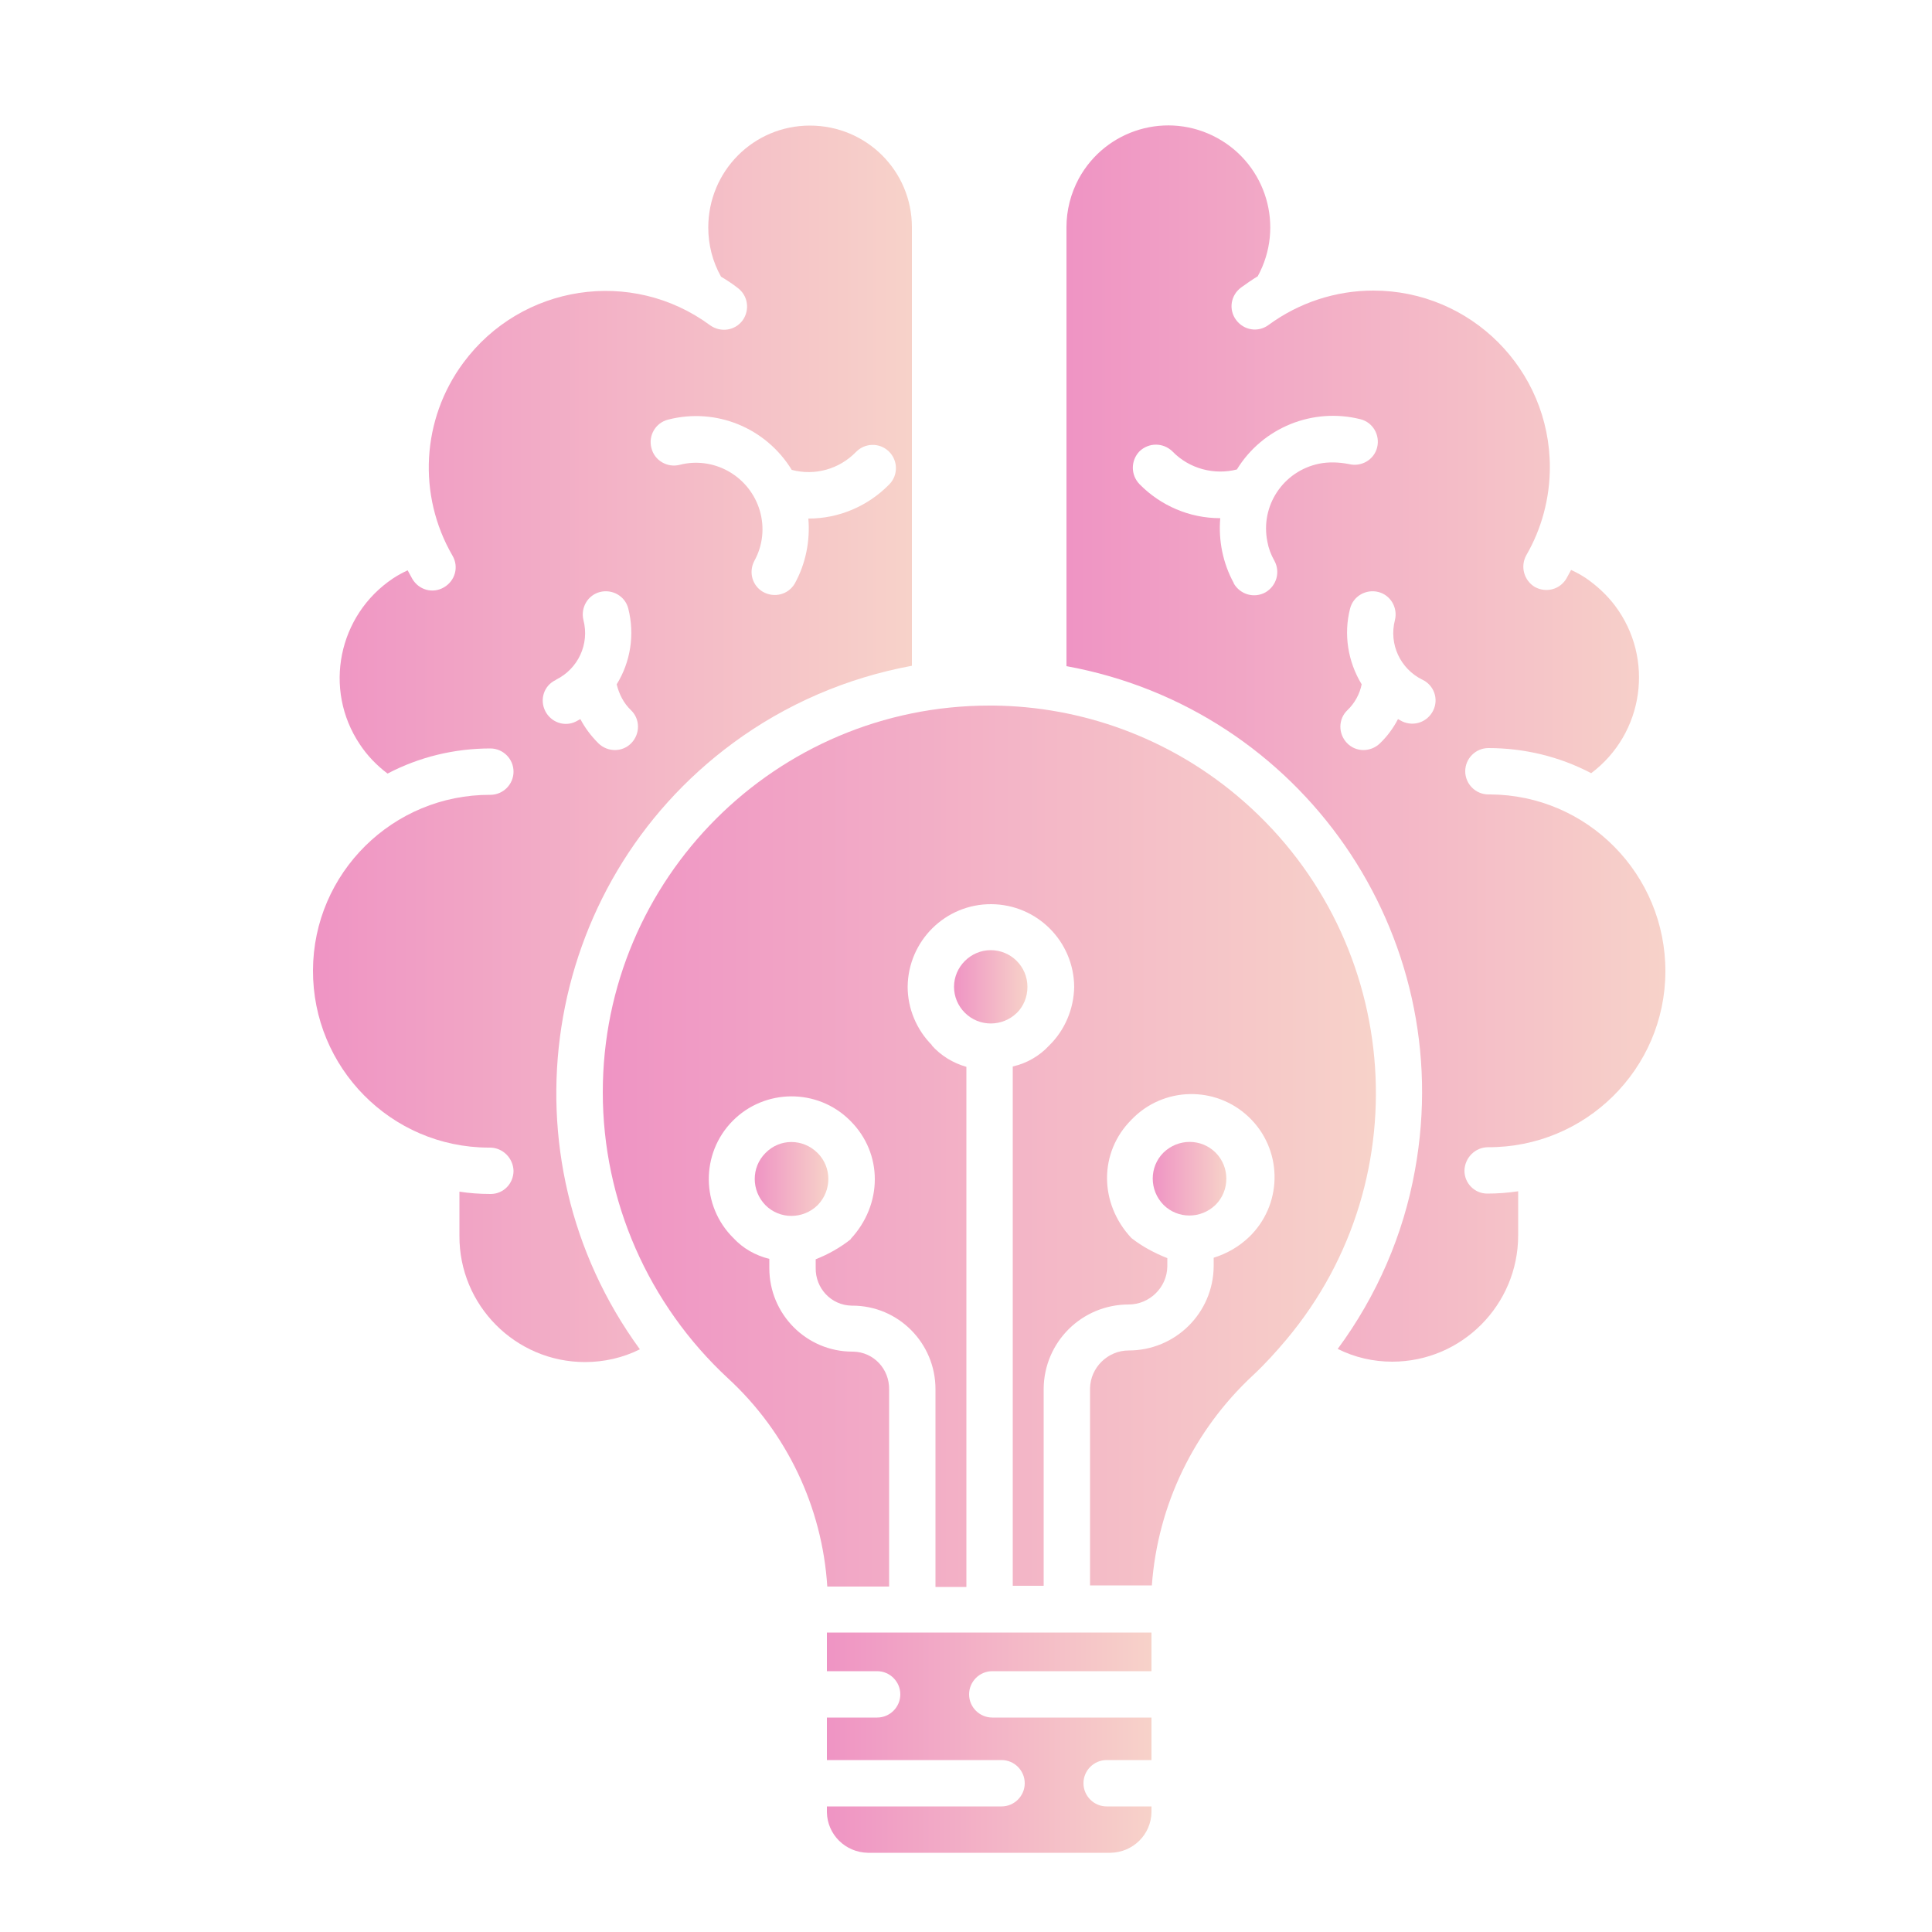
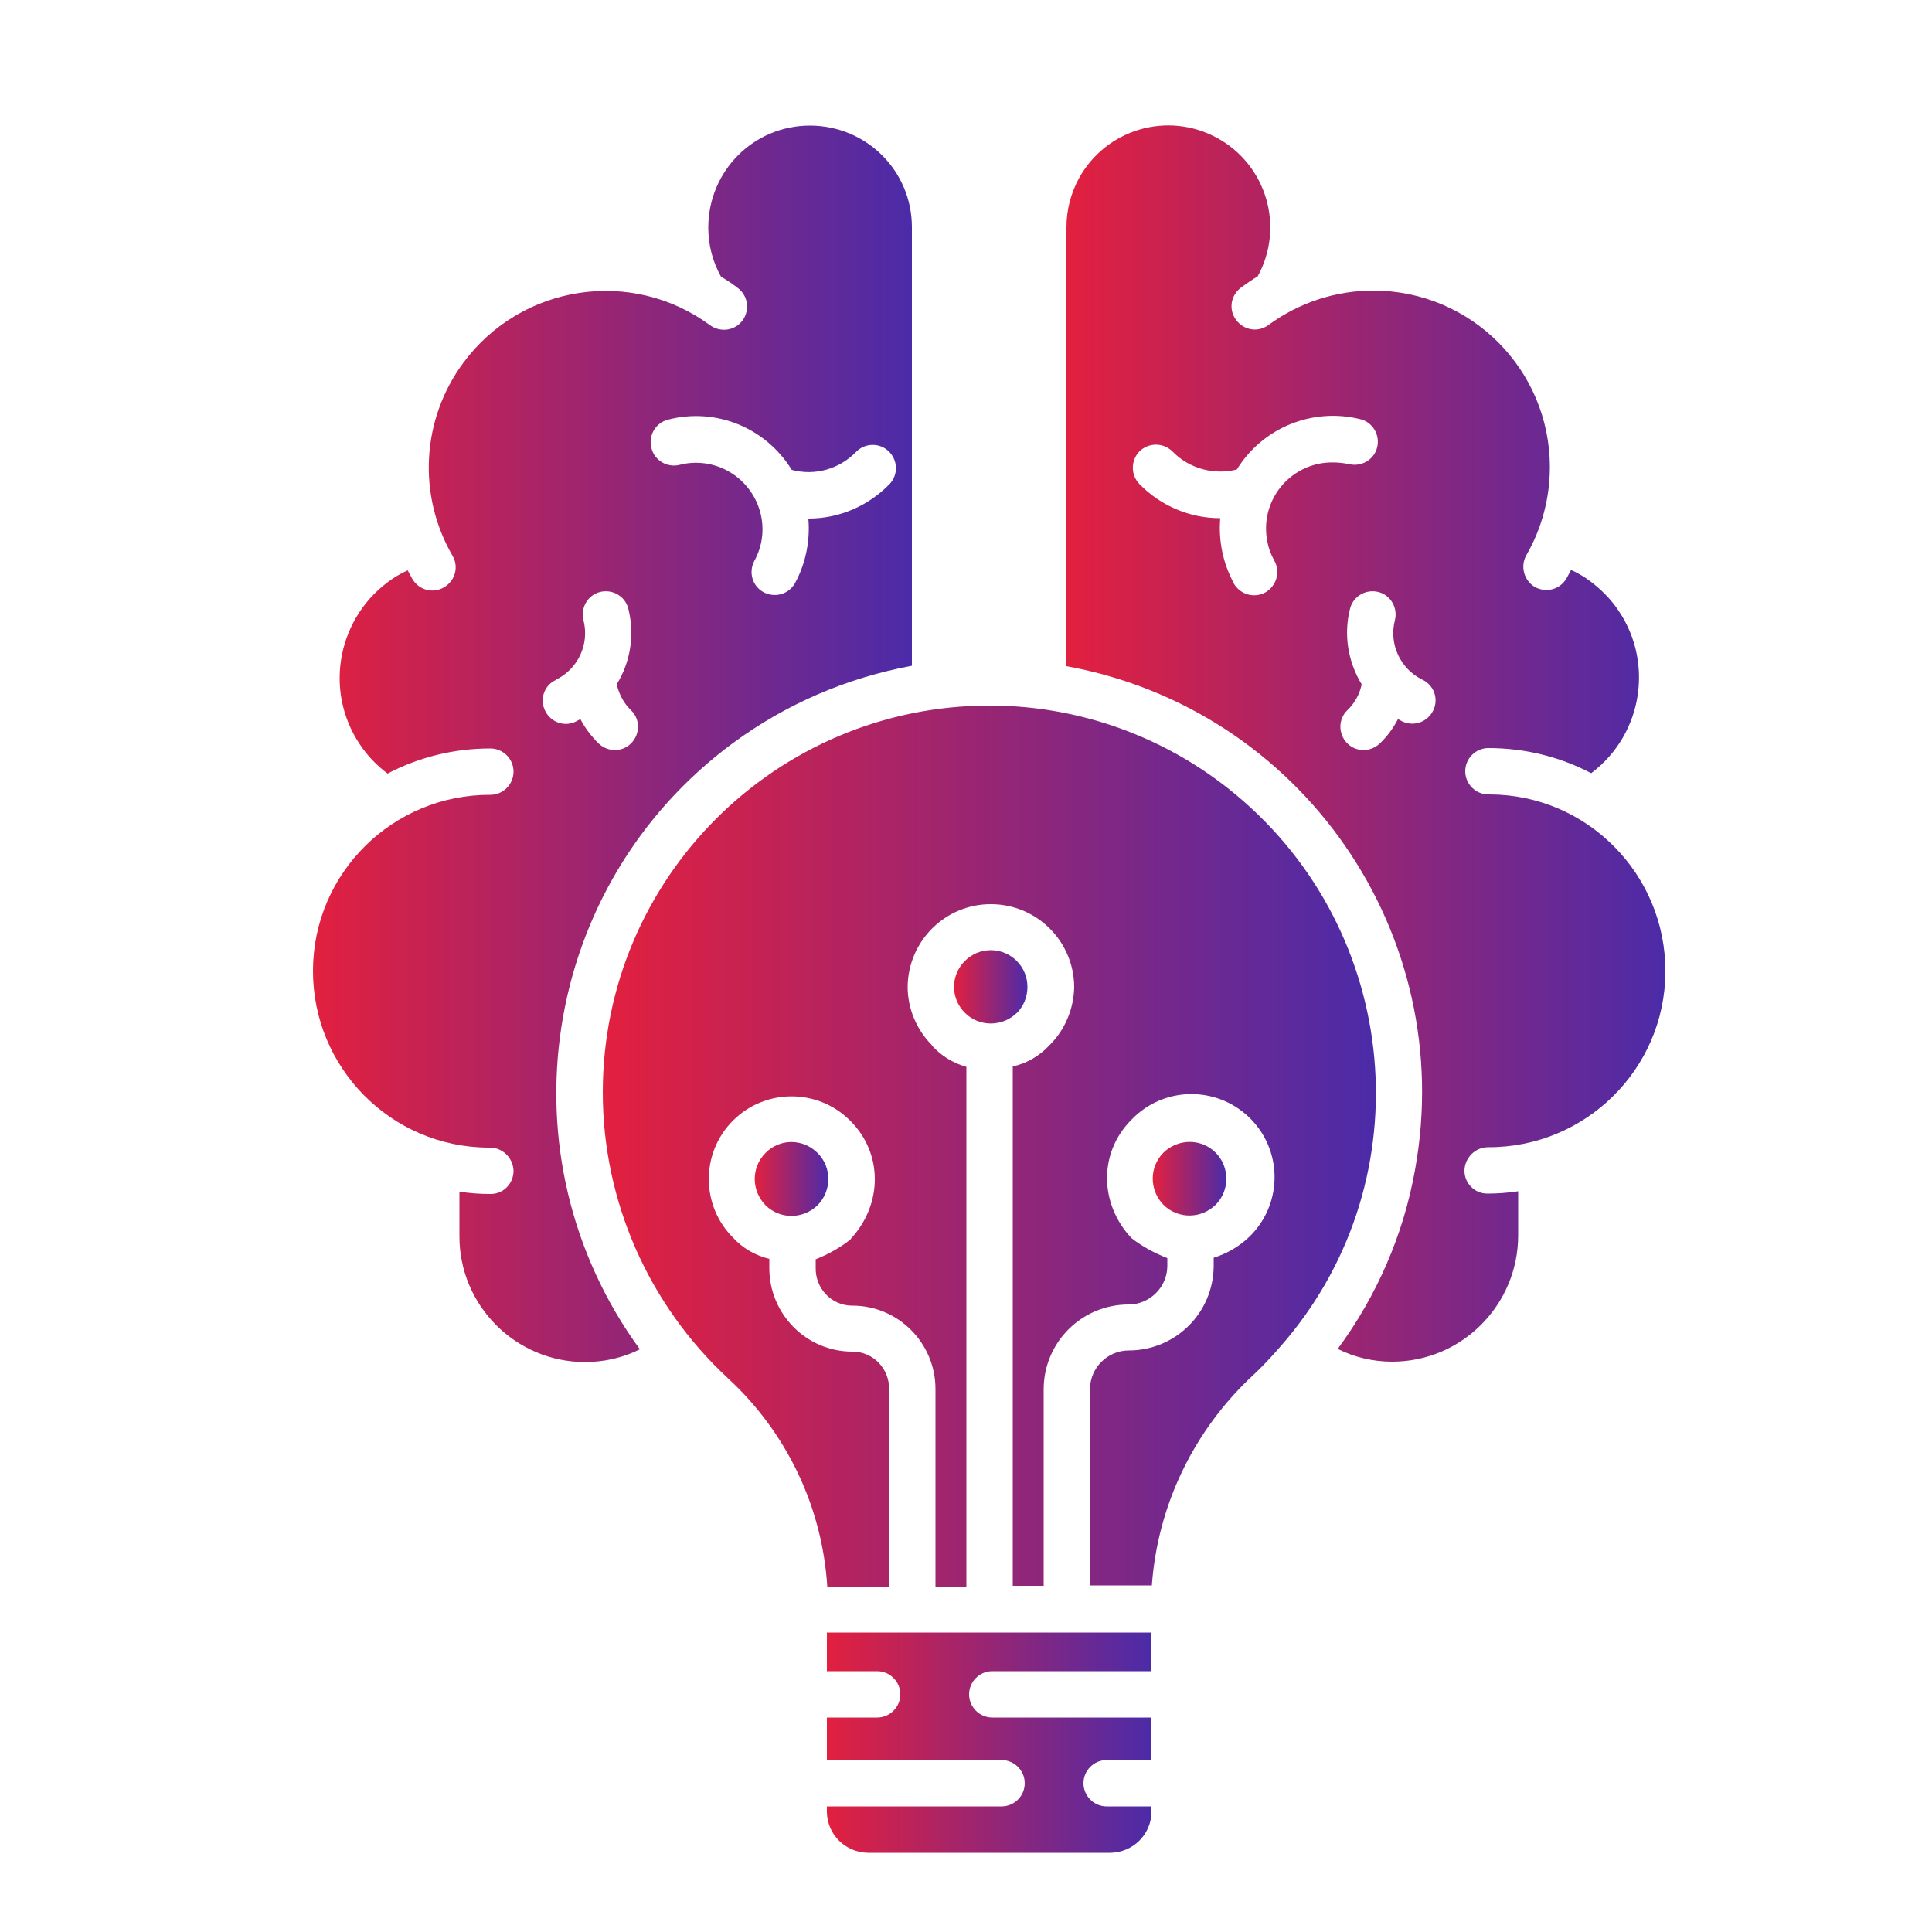
<svg xmlns="http://www.w3.org/2000/svg" width="500" height="500" fill="url(#Gradient1)">
  <defs>
    <linearGradient id="Gradient1">
      <stop class="stop1" offset="0%" />
      <stop class="stop2" offset="100%" />
    </linearGradient>
-     <linearGradient id="Gradient2" x1="0" x2="0" y1="0" y2="1">
-       <stop offset="0%" stop-color="red" />
-       <stop offset="50%" stop-color="black" stop-opacity="0" />
-       <stop offset="100%" stop-color="blue" />
-     </linearGradient>
  </defs>
  <style>
    .stop1 {
-     stop-color: rgb(239 148 196);
+     stop-color: rgb(226, 32, 63);
    }
    .stop2 {
-     stop-color: rgb(247 210 201);
+     stop-color: rgb(76, 43, 168);
    }
  </style>
  <path d="M320,205.8c-17.7-14.8-40-23-63-23.2c-0.3,0-0.6,0-0.9,0c-55.3,0-100.1,44.8-100.1,100.1c0,28.1,11.8,54.9,32.4,74   c15.2,14,24.4,33.3,25.7,53.9h16v-51c0.1-5.3-4-9.7-9.3-9.8c-0.1,0-0.1,0-0.2,0c-11.9,0-21.5-9.7-21.5-21.6c0-0.1,0-0.1,0-0.2v-2.2   c-3.6-0.9-6.8-2.7-9.3-5.4c-8.4-8.3-8.5-21.9-0.2-30.3c8.3-8.4,21.9-8.5,30.3-0.2c0.1,0.1,0.1,0.1,0.2,0.2c8.4,8.4,8.4,21.6,0,30.6   h0.1c-2.8,2.2-5.8,3.9-9.1,5.2v2.2c-0.1,5.3,4,9.7,9.3,9.8c0.1,0,0.1,0,0.2,0c11.9,0,21.5,9.7,21.5,21.6c0,0.1,0,0.1,0,0.2v51h8   V276.1c-3.5-1-6.6-2.9-9-5.6h0.1c-4-4-6.3-9.5-6.3-15.1c0.1-11.9,9.8-21.5,21.7-21.4c11.8,0.1,21.3,9.6,21.4,21.4   c-0.1,5.7-2.4,11.2-6.5,15.2c-2.5,2.7-5.8,4.6-9.4,5.4v134.4h8v-51c0.1-12.1,9.9-21.8,22-21.8c5.4,0,9.9-4.4,10-9.8v-2.2   c-3.3-1.3-6.5-3-9.3-5.2h0c-8.4-9-8.4-22.2,0-30.6c8.2-8.6,21.8-8.9,30.4-0.7c8.6,8.2,8.9,21.8,0.7,30.4c-0.2,0.2-0.4,0.4-0.6,0.6   c-2.6,2.5-5.7,4.3-9.2,5.4v2.2c-0.1,12.1-9.9,21.8-22,21.8c-5.4,0-9.9,4.4-10,9.8v51h16c1.5-20.8,10.9-40.2,26.2-54.4   c3.1-2.9,5.9-6,8.6-9.2C368.3,304.5,362.5,241.3,320,205.8z" />
  <path d="M214,432.5h13c3.3,0,6,2.7,6,6s-2.7,6-6,6h-13v11h45.2c3.3,0,6,2.7,6,6s-2.7,6-6,6H214v1.5c0.1,5.8,4.8,10.4,10.6,10.5   h62.8c5.8-0.1,10.5-4.7,10.6-10.5v-1.5h-11.6c-3.3,0-6-2.7-6-6s2.7-6,6-6H298v-11h-41.2c-3.3,0-6-2.7-6-6s2.7-6,6-6H298v-10h-84   V432.5z" />
  <path d="M189.7,192.3c13.7-10.1,29.5-16.9,46.3-20V58.8c0-14.6-11.8-26.3-26.4-26.3c-14.6,0-26.3,11.8-26.3,26.4   c0,4.4,1.1,8.8,3.3,12.7c1.5,0.9,2.9,1.8,4.3,2.9c2.7,2,3.2,5.7,1.3,8.4c-2,2.7-5.7,3.2-8.4,1.3c-20.3-15-48.9-10.6-63.9,9.7   c-10.8,14.6-11.9,34.2-2.8,49.9c1.7,2.9,0.7,6.5-2.2,8.2c-2.9,1.7-6.5,0.7-8.2-2.2c0,0,0,0,0,0c-0.4-0.7-0.8-1.5-1.2-2.2   c-1.3,0.6-2.6,1.3-3.8,2.1c-14.2,9.5-18.1,28.7-8.6,42.9c1.9,2.9,4.4,5.5,7.2,7.6c8.2-4.3,17.3-6.5,26.6-6.5c3.3,0,6,2.7,6,6   s-2.7,6-6,6c-25.2-0.1-45.8,20.2-45.9,45.4c-0.1,25.2,20.2,45.8,45.4,45.9c0.1,0,0.3,0,0.4,0c3.3,0,6,2.7,6.1,6c0,3.3-2.6,6-5.9,6   c0,0,0,0-0.1,0c-2.7,0-5.4-0.2-8-0.6v11.4c-0.1,18,14.5,32.7,32.5,32.7c0,0,0,0,0,0c4.9,0,9.8-1.1,14.2-3.3   C129.1,299.2,139.9,229,189.7,192.3z M172.9,108.6L172.9,108.6c12.4-3.2,25.3,2.1,32,13c6,1.6,12.3-0.2,16.6-4.6   c2.3-2.4,6.1-2.5,8.5-0.2s2.5,6.1,0.2,8.5c0,0,0,0-0.1,0.1c-5.5,5.6-13,8.8-20.8,8.8c0,0-0.1,0-0.1,0c0.5,5.8-0.7,11.7-3.5,16.8   c-1.7,2.9-5.3,3.8-8.2,2.2c-2.8-1.6-3.8-5.1-2.3-8c4.6-8.3,1.5-18.7-6.8-23.3c-3.8-2.1-8.3-2.7-12.5-1.6c-3.2,0.8-6.5-1.1-7.3-4.3   C167.7,112.7,169.7,109.4,172.9,108.6z M141.1,184c-1.5-3-0.3-6.6,2.7-8c0,0,0.1,0,0.1-0.1v0c5.7-2.8,8.7-9.2,7.1-15.4   c-0.8-3.2,1.1-6.5,4.3-7.3c3.2-0.8,6.5,1.1,7.3,4.3c1.7,6.7,0.6,13.8-3,19.6c0.6,2.5,1.8,4.9,3.7,6.7c2.4,2.3,2.4,6.1,0.1,8.5   s-6.1,2.4-8.5,0.1c-1.9-1.9-3.5-4-4.7-6.3c-0.4,0.2-0.7,0.4-1.1,0.6C146.2,188.2,142.6,187,141.1,184z" />
  <path d="M265.9,255.4L265.9,255.4c0-5.3-4.3-9.5-9.5-9.5s-9.5,4.3-9.5,9.5c0,2.5,1,4.9,2.8,6.7c3.7,3.7,9.7,3.7,13.5,0   C264.9,260.4,265.9,258,265.9,255.4z" />
  <path d="M314.6,298.3c-3.7-3.7-9.7-3.7-13.5,0c-3.7,3.7-3.7,9.7,0,13.5c0,0,0,0,0,0c3.7,3.7,9.7,3.7,13.5,0   C318.3,308.1,318.3,302,314.6,298.3z" />
  <path d="M211.6,298.4C211.6,298.4,211.6,298.3,211.6,298.4c-3.8-3.8-9.8-3.8-13.5,0c-3.7,3.7-3.7,9.7,0,13.5   c3.7,3.7,9.7,3.7,13.5,0C215.3,308.1,215.3,302.1,211.6,298.4z" />
  <path d="M385.1,296.9c25.2,0.1,45.8-20.2,45.9-45.4c0.1-25.2-20.2-45.8-45.4-45.9c-0.1,0-0.3,0-0.4,0c-3.3,0-6-2.7-6-6s2.7-6,6-6   c9.3,0,18.4,2.2,26.6,6.5c13.7-10.3,16.4-29.7,6.2-43.3c-2.1-2.8-4.7-5.2-7.6-7.2c-1.2-0.8-2.5-1.5-3.8-2.1   c-0.4,0.7-0.8,1.5-1.2,2.2c-1.7,2.9-5.3,3.8-8.2,2.2c-2.8-1.7-3.8-5.3-2.2-8.2c4-6.9,6.1-14.8,6.1-22.8c0-25.2-20.4-45.7-45.7-45.7   c-9.7,0-19.2,3.1-27.1,8.9c-2.7,2-6.4,1.4-8.4-1.3s-1.4-6.4,1.3-8.4c1.4-1,2.8-2,4.3-2.9c7-12.8,2.3-28.8-10.5-35.8   c-12.8-7-28.8-2.3-35.8,10.5c-2.1,3.9-3.2,8.2-3.2,12.6v113.6c60.9,11.1,101.3,69.4,90.2,130.4c-3,16.8-9.9,32.6-20,46.3   c4.4,2.2,9.2,3.3,14.1,3.3c18,0,32.6-14.7,32.6-32.7c0,0,0,0,0,0v-11.4c-2.7,0.4-5.3,0.6-8,0.6c-3.3,0-5.9-2.7-5.9-5.9   c0,0,0,0,0-0.1C379.1,299.6,381.8,296.9,385.1,296.9z M341.4,120c-9.3,1.9-15.3,10.9-13.4,20.2c0.3,1.7,0.9,3.3,1.8,4.9   c1.6,2.9,0.6,6.5-2.3,8.2c-2.9,1.6-6.5,0.6-8.2-2.3c0,0,0,0,0-0.1c-2.8-5.1-4-11-3.5-16.8c0,0-0.1,0-0.1,0   c-7.8,0-15.3-3.2-20.8-8.8c-2.3-2.4-2.3-6.1,0-8.5c2.4-2.3,6.1-2.3,8.5,0c0,0,0,0,0.1,0.1c4.3,4.4,10.7,6.1,16.6,4.6   c6.7-10.9,19.7-16.1,32-13c3.2,0.8,5.1,4.1,4.3,7.3s-4.1,5.1-7.3,4.3C346.5,119.6,343.9,119.5,341.4,120L341.4,120z M370.9,183.9   c-1.5,3-5,4.2-8,2.8c-0.4-0.2-0.7-0.4-1.1-0.6c-1.2,2.3-2.8,4.5-4.7,6.3c-2.4,2.3-6.2,2.3-8.5-0.1c-2.3-2.4-2.3-6.2,0.1-8.5   c1.9-1.8,3.2-4.2,3.7-6.7c-3.6-5.9-4.7-13-3-19.6c0.8-3.2,4.1-5.1,7.3-4.3s5.1,4.1,4.3,7.3c-1.6,6.2,1.4,12.6,7.1,15.4   C371.1,177.3,372.4,180.9,370.9,183.9C370.9,183.9,370.9,183.9,370.9,183.9L370.9,183.9z" />
</svg>
